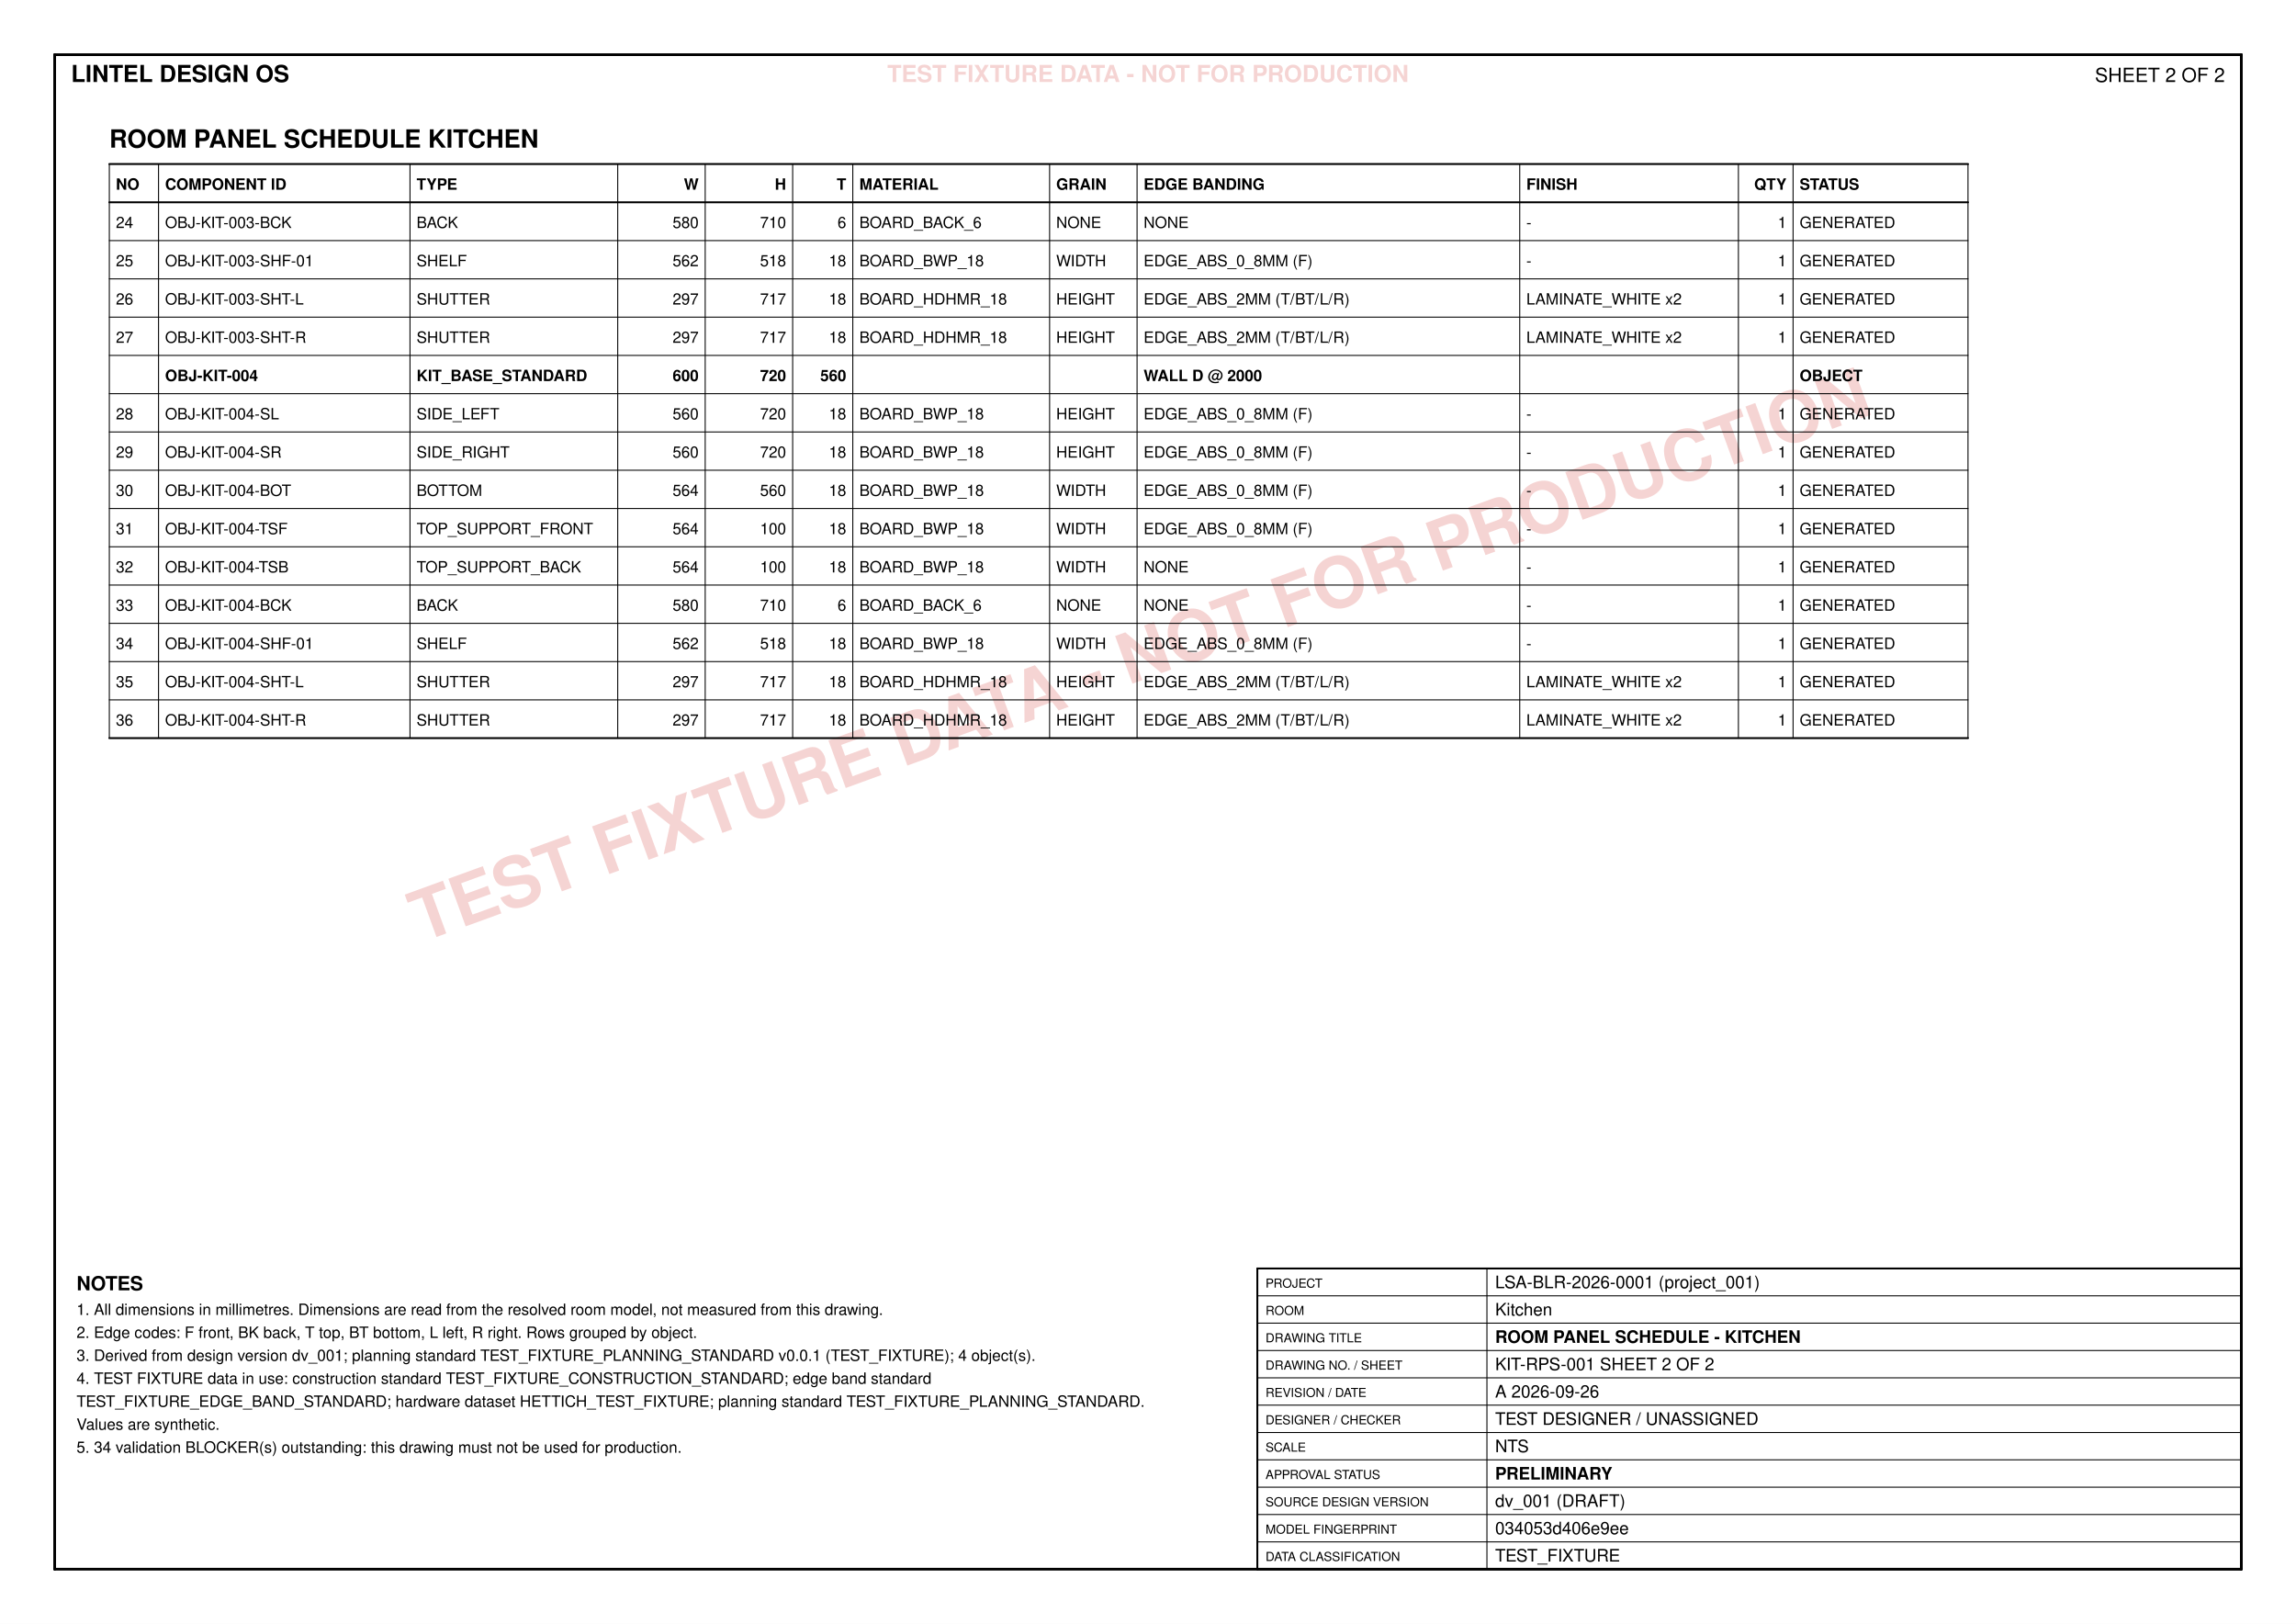
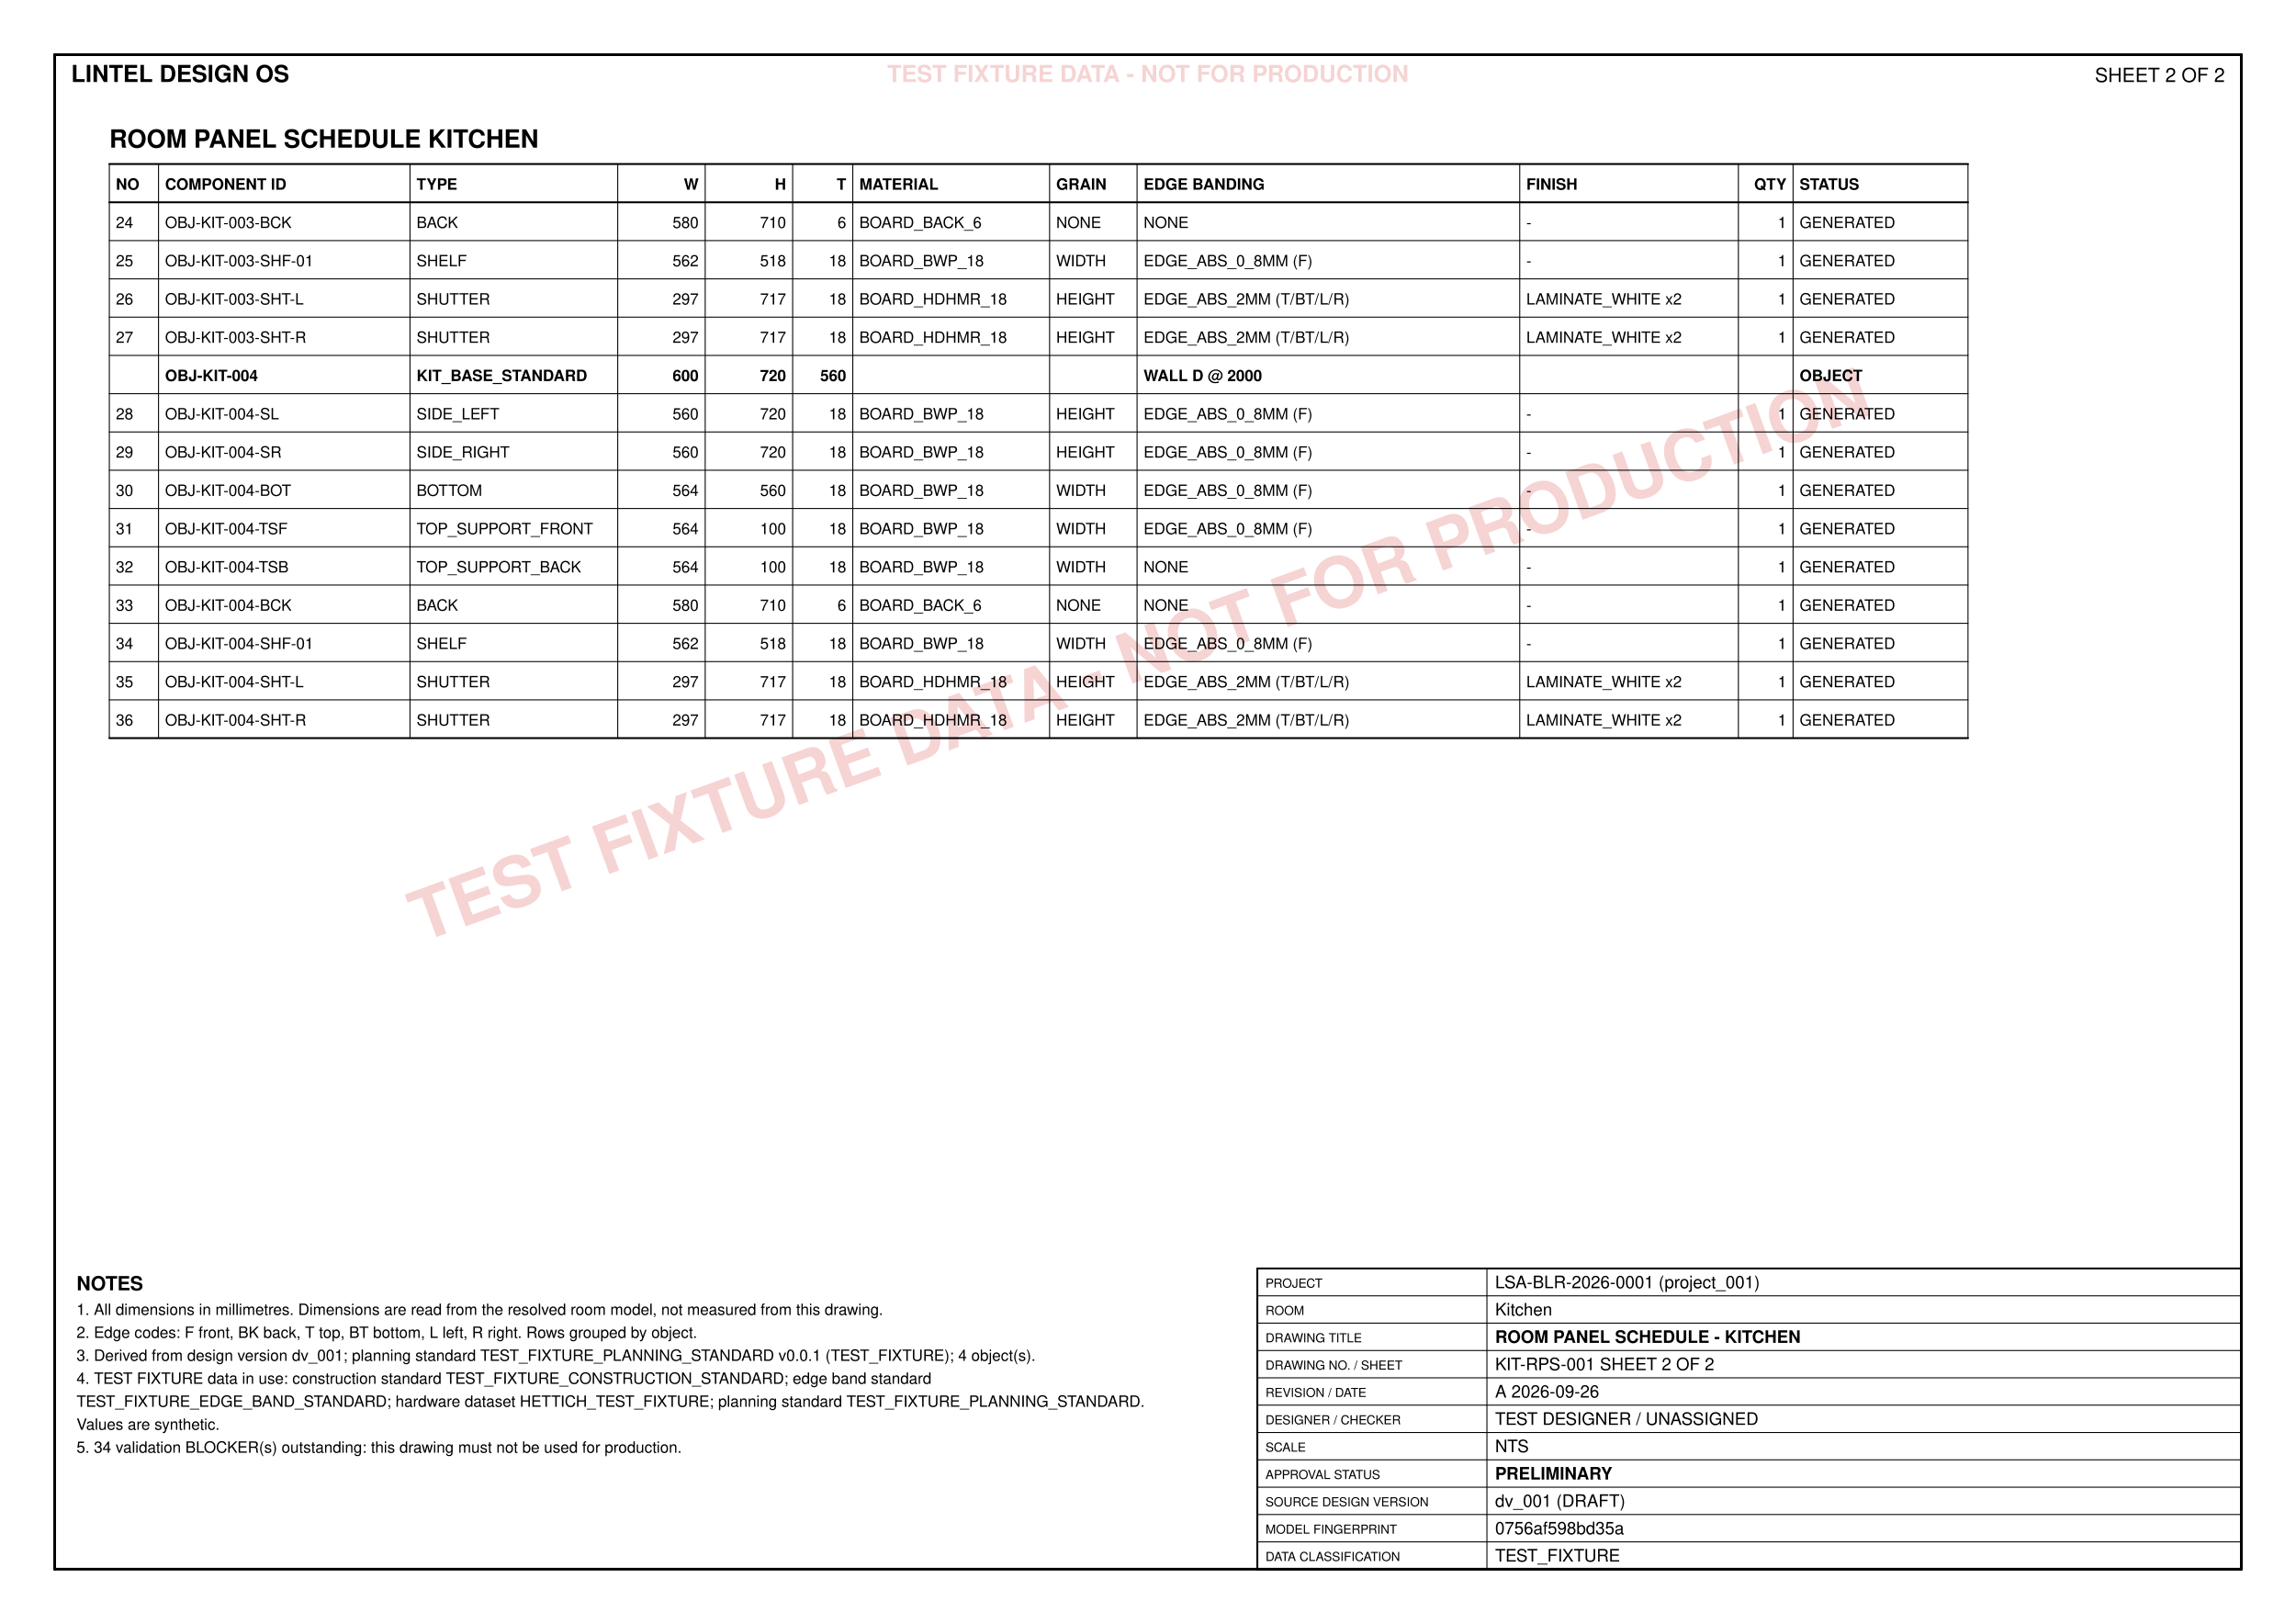
- <svg xmlns="http://www.w3.org/2000/svg" width="420mm" height="297mm" viewBox="0 0 420 297" data-drawing-id="DRW:dv_001:room_001:ROOM_PANEL_SCHEDULE:KIT-RPS-001:RA" data-drawing-type="ROOM_PANEL_SCHEDULE" data-status="PRELIMINARY" data-design-version="dv_001" data-model-fingerprint="034053d406e9ee" data-classification="TEST_FIXTURE" data-content-hash="0c5b1b25556436" data-sheet="2/2" data-room-id="room_001" data-objects="obj_001,obj_002,obj_003,obj_004">
+ <svg xmlns="http://www.w3.org/2000/svg" width="420mm" height="297mm" viewBox="0 0 420 297" data-drawing-id="DRW:dv_001:room_001:ROOM_PANEL_SCHEDULE:KIT-RPS-001:RA" data-drawing-type="ROOM_PANEL_SCHEDULE" data-status="PRELIMINARY" data-design-version="dv_001" data-model-fingerprint="0756af598bd35a" data-classification="TEST_FIXTURE" data-content-hash="15fdbb87a566f3" data-sheet="2/2" data-room-id="room_001" data-objects="obj_001,obj_002,obj_003,obj_004">
  <rect x="0" y="0" width="420" height="297" fill="#ffffff" />
  <g id="WATERMARK" fill="#d9534f" stroke="#d9534f" opacity="0.25" font-family="Helvetica, Arial, sans-serif" stroke-linecap="round">
    <text stroke="none" x="210" y="124" font-size="12.714" text-anchor="middle" font-weight="bold" transform="rotate(-20 210 124)">TEST FIXTURE DATA - NOT FOR PRODUCTION</text>
    <text stroke="none" x="210" y="15" font-size="4.286" text-anchor="middle" font-weight="bold">TEST FIXTURE DATA - NOT FOR PRODUCTION</text>
  </g>
  <g id="BORDER" fill="#000000" stroke="#000000" font-family="Helvetica, Arial, sans-serif" stroke-linecap="round">
    <line fill="none" x1="10" y1="10" x2="410" y2="10" stroke-width="0.5" />
    <line fill="none" x1="410" y1="10" x2="410" y2="287" stroke-width="0.5" />
    <line fill="none" x1="410" y1="287" x2="10" y2="287" stroke-width="0.5" />
    <line fill="none" x1="10" y1="287" x2="10" y2="10" stroke-width="0.5" />
    <text stroke="none" x="13" y="15" font-size="4.286" text-anchor="start" font-weight="bold">LINTEL DESIGN OS</text>
    <text stroke="none" x="407" y="15" font-size="3.571" text-anchor="end">SHEET 2 OF 2</text>
  </g>
  <g id="ANNOTATION" fill="#000000" stroke="#000000" font-family="Helvetica, Arial, sans-serif" stroke-linecap="round">
    <text stroke="none" x="14" y="236" font-size="3.571" text-anchor="start" font-weight="bold">NOTES</text>
    <text stroke="none" x="14" y="240.5" font-size="2.857" text-anchor="start">1. All dimensions in millimetres. Dimensions are read from the resolved room model, not measured from this drawing.</text>
    <text stroke="none" x="14" y="244.7" font-size="2.857" text-anchor="start">2. Edge codes: F front, BK back, T top, BT bottom, L left, R right. Rows grouped by object.</text>
    <text stroke="none" x="14" y="248.9" font-size="2.857" text-anchor="start">3. Derived from design version dv_001; planning standard TEST_FIXTURE_PLANNING_STANDARD v0.0.1 (TEST_FIXTURE); 4 object(s).</text>
    <text stroke="none" x="14" y="253.1" font-size="2.857" text-anchor="start">4. TEST FIXTURE data in use: construction standard TEST_FIXTURE_CONSTRUCTION_STANDARD; edge band standard</text>
    <text stroke="none" x="14" y="257.3" font-size="2.857" text-anchor="start">   TEST_FIXTURE_EDGE_BAND_STANDARD; hardware dataset HETTICH_TEST_FIXTURE; planning standard TEST_FIXTURE_PLANNING_STANDARD.</text>
    <text stroke="none" x="14" y="261.5" font-size="2.857" text-anchor="start">   Values are synthetic.</text>
    <text stroke="none" x="14" y="265.7" font-size="2.857" text-anchor="start">5. 34 validation BLOCKER(s) outstanding: this drawing must not be used for production.</text>
  </g>
  <g id="TABLE" fill="#000000" stroke="#000000" font-family="Helvetica, Arial, sans-serif" stroke-linecap="round">
    <text stroke="none" x="20" y="27" font-size="4.571" text-anchor="start" font-weight="bold">ROOM PANEL SCHEDULE  KITCHEN</text>
    <line fill="none" x1="20" y1="30" x2="360" y2="30" stroke-width="0.35" />
    <line fill="none" x1="20" y1="37" x2="360" y2="37" stroke-width="0.35" />
    <line fill="none" x1="20" y1="44" x2="360" y2="44" stroke-width="0.18" />
    <line fill="none" x1="20" y1="51" x2="360" y2="51" stroke-width="0.18" />
    <line fill="none" x1="20" y1="58" x2="360" y2="58" stroke-width="0.18" />
    <line fill="none" x1="20" y1="65" x2="360" y2="65" stroke-width="0.18" />
    <line fill="none" x1="20" y1="72" x2="360" y2="72" stroke-width="0.18" />
    <line fill="none" x1="20" y1="79" x2="360" y2="79" stroke-width="0.18" />
    <line fill="none" x1="20" y1="86" x2="360" y2="86" stroke-width="0.18" />
    <line fill="none" x1="20" y1="93" x2="360" y2="93" stroke-width="0.18" />
    <line fill="none" x1="20" y1="100" x2="360" y2="100" stroke-width="0.18" />
    <line fill="none" x1="20" y1="107" x2="360" y2="107" stroke-width="0.18" />
    <line fill="none" x1="20" y1="114" x2="360" y2="114" stroke-width="0.18" />
    <line fill="none" x1="20" y1="121" x2="360" y2="121" stroke-width="0.18" />
    <line fill="none" x1="20" y1="128" x2="360" y2="128" stroke-width="0.18" />
    <line fill="none" x1="20" y1="135" x2="360" y2="135" stroke-width="0.35" />
    <line fill="none" x1="20" y1="30" x2="20" y2="135" stroke-width="0.18" />
    <line fill="none" x1="29" y1="30" x2="29" y2="135" stroke-width="0.18" />
    <line fill="none" x1="75" y1="30" x2="75" y2="135" stroke-width="0.18" />
    <line fill="none" x1="113" y1="30" x2="113" y2="135" stroke-width="0.18" />
    <line fill="none" x1="129" y1="30" x2="129" y2="135" stroke-width="0.18" />
    <line fill="none" x1="145" y1="30" x2="145" y2="135" stroke-width="0.18" />
    <line fill="none" x1="156" y1="30" x2="156" y2="135" stroke-width="0.18" />
    <line fill="none" x1="192" y1="30" x2="192" y2="135" stroke-width="0.18" />
    <line fill="none" x1="208" y1="30" x2="208" y2="135" stroke-width="0.18" />
    <line fill="none" x1="278" y1="30" x2="278" y2="135" stroke-width="0.18" />
    <line fill="none" x1="318" y1="30" x2="318" y2="135" stroke-width="0.18" />
    <line fill="none" x1="328" y1="30" x2="328" y2="135" stroke-width="0.18" />
    <line fill="none" x1="360" y1="30" x2="360" y2="135" stroke-width="0.18" />
    <text stroke="none" x="21.2" y="34.7" font-size="2.857" text-anchor="start" font-weight="bold">NO</text>
    <text stroke="none" x="30.2" y="34.7" font-size="2.857" text-anchor="start" font-weight="bold">COMPONENT ID</text>
    <text stroke="none" x="76.2" y="34.7" font-size="2.857" text-anchor="start" font-weight="bold">TYPE</text>
    <text stroke="none" x="127.8" y="34.7" font-size="2.857" text-anchor="end" font-weight="bold">W</text>
    <text stroke="none" x="143.8" y="34.7" font-size="2.857" text-anchor="end" font-weight="bold">H</text>
    <text stroke="none" x="154.8" y="34.7" font-size="2.857" text-anchor="end" font-weight="bold">T</text>
    <text stroke="none" x="157.2" y="34.7" font-size="2.857" text-anchor="start" font-weight="bold">MATERIAL</text>
    <text stroke="none" x="193.2" y="34.7" font-size="2.857" text-anchor="start" font-weight="bold">GRAIN</text>
    <text stroke="none" x="209.2" y="34.7" font-size="2.857" text-anchor="start" font-weight="bold">EDGE BANDING</text>
    <text stroke="none" x="279.2" y="34.7" font-size="2.857" text-anchor="start" font-weight="bold">FINISH</text>
    <text stroke="none" x="326.8" y="34.7" font-size="2.857" text-anchor="end" font-weight="bold">QTY</text>
    <text stroke="none" x="329.2" y="34.7" font-size="2.857" text-anchor="start" font-weight="bold">STATUS</text>
    <text stroke="none" x="21.2" y="41.7" font-size="2.857" text-anchor="start">24</text>
    <text stroke="none" x="30.2" y="41.7" font-size="2.857" text-anchor="start">OBJ-KIT-003-BCK</text>
    <text stroke="none" x="76.2" y="41.7" font-size="2.857" text-anchor="start">BACK</text>
    <text stroke="none" x="127.8" y="41.7" font-size="2.857" text-anchor="end">580</text>
    <text stroke="none" x="143.8" y="41.7" font-size="2.857" text-anchor="end">710</text>
    <text stroke="none" x="154.8" y="41.7" font-size="2.857" text-anchor="end">6</text>
    <text stroke="none" x="157.2" y="41.7" font-size="2.857" text-anchor="start">BOARD_BACK_6</text>
    <text stroke="none" x="193.2" y="41.7" font-size="2.857" text-anchor="start">NONE</text>
    <text stroke="none" x="209.2" y="41.7" font-size="2.857" text-anchor="start">NONE</text>
    <text stroke="none" x="279.2" y="41.7" font-size="2.857" text-anchor="start">-</text>
    <text stroke="none" x="326.8" y="41.7" font-size="2.857" text-anchor="end">1</text>
    <text stroke="none" x="329.2" y="41.7" font-size="2.857" text-anchor="start">GENERATED</text>
    <text stroke="none" x="21.2" y="48.7" font-size="2.857" text-anchor="start">25</text>
    <text stroke="none" x="30.2" y="48.7" font-size="2.857" text-anchor="start">OBJ-KIT-003-SHF-01</text>
    <text stroke="none" x="76.2" y="48.7" font-size="2.857" text-anchor="start">SHELF</text>
    <text stroke="none" x="127.8" y="48.7" font-size="2.857" text-anchor="end">562</text>
    <text stroke="none" x="143.8" y="48.7" font-size="2.857" text-anchor="end">518</text>
    <text stroke="none" x="154.8" y="48.7" font-size="2.857" text-anchor="end">18</text>
    <text stroke="none" x="157.2" y="48.7" font-size="2.857" text-anchor="start">BOARD_BWP_18</text>
    <text stroke="none" x="193.2" y="48.7" font-size="2.857" text-anchor="start">WIDTH</text>
    <text stroke="none" x="209.2" y="48.7" font-size="2.857" text-anchor="start">EDGE_ABS_0_8MM (F)</text>
    <text stroke="none" x="279.2" y="48.7" font-size="2.857" text-anchor="start">-</text>
    <text stroke="none" x="326.8" y="48.7" font-size="2.857" text-anchor="end">1</text>
    <text stroke="none" x="329.2" y="48.7" font-size="2.857" text-anchor="start">GENERATED</text>
    <text stroke="none" x="21.2" y="55.7" font-size="2.857" text-anchor="start">26</text>
    <text stroke="none" x="30.2" y="55.7" font-size="2.857" text-anchor="start">OBJ-KIT-003-SHT-L</text>
    <text stroke="none" x="76.2" y="55.7" font-size="2.857" text-anchor="start">SHUTTER</text>
    <text stroke="none" x="127.8" y="55.7" font-size="2.857" text-anchor="end">297</text>
    <text stroke="none" x="143.8" y="55.7" font-size="2.857" text-anchor="end">717</text>
    <text stroke="none" x="154.8" y="55.7" font-size="2.857" text-anchor="end">18</text>
    <text stroke="none" x="157.2" y="55.7" font-size="2.857" text-anchor="start">BOARD_HDHMR_18</text>
    <text stroke="none" x="193.2" y="55.7" font-size="2.857" text-anchor="start">HEIGHT</text>
    <text stroke="none" x="209.2" y="55.7" font-size="2.857" text-anchor="start">EDGE_ABS_2MM (T/BT/L/R)</text>
    <text stroke="none" x="279.2" y="55.7" font-size="2.857" text-anchor="start">LAMINATE_WHITE x2</text>
    <text stroke="none" x="326.8" y="55.7" font-size="2.857" text-anchor="end">1</text>
    <text stroke="none" x="329.2" y="55.7" font-size="2.857" text-anchor="start">GENERATED</text>
    <text stroke="none" x="21.2" y="62.7" font-size="2.857" text-anchor="start">27</text>
    <text stroke="none" x="30.2" y="62.7" font-size="2.857" text-anchor="start">OBJ-KIT-003-SHT-R</text>
    <text stroke="none" x="76.2" y="62.7" font-size="2.857" text-anchor="start">SHUTTER</text>
    <text stroke="none" x="127.8" y="62.7" font-size="2.857" text-anchor="end">297</text>
    <text stroke="none" x="143.8" y="62.7" font-size="2.857" text-anchor="end">717</text>
    <text stroke="none" x="154.8" y="62.7" font-size="2.857" text-anchor="end">18</text>
    <text stroke="none" x="157.2" y="62.7" font-size="2.857" text-anchor="start">BOARD_HDHMR_18</text>
    <text stroke="none" x="193.2" y="62.7" font-size="2.857" text-anchor="start">HEIGHT</text>
    <text stroke="none" x="209.2" y="62.7" font-size="2.857" text-anchor="start">EDGE_ABS_2MM (T/BT/L/R)</text>
    <text stroke="none" x="279.2" y="62.7" font-size="2.857" text-anchor="start">LAMINATE_WHITE x2</text>
    <text stroke="none" x="326.8" y="62.7" font-size="2.857" text-anchor="end">1</text>
    <text stroke="none" x="329.2" y="62.7" font-size="2.857" text-anchor="start">GENERATED</text>
    <text stroke="none" x="21.2" y="69.7" font-size="2.857" text-anchor="start" font-weight="bold" />
    <text stroke="none" x="30.2" y="69.7" font-size="2.857" text-anchor="start" font-weight="bold">OBJ-KIT-004</text>
    <text stroke="none" x="76.2" y="69.7" font-size="2.857" text-anchor="start" font-weight="bold">KIT_BASE_STANDARD</text>
    <text stroke="none" x="127.8" y="69.7" font-size="2.857" text-anchor="end" font-weight="bold">600</text>
    <text stroke="none" x="143.8" y="69.7" font-size="2.857" text-anchor="end" font-weight="bold">720</text>
    <text stroke="none" x="154.8" y="69.7" font-size="2.857" text-anchor="end" font-weight="bold">560</text>
    <text stroke="none" x="157.2" y="69.7" font-size="2.857" text-anchor="start" font-weight="bold" />
    <text stroke="none" x="193.2" y="69.7" font-size="2.857" text-anchor="start" font-weight="bold" />
    <text stroke="none" x="209.2" y="69.7" font-size="2.857" text-anchor="start" font-weight="bold">WALL D @ 2000</text>
    <text stroke="none" x="279.2" y="69.7" font-size="2.857" text-anchor="start" font-weight="bold" />
    <text stroke="none" x="326.8" y="69.7" font-size="2.857" text-anchor="end" font-weight="bold" />
    <text stroke="none" x="329.2" y="69.7" font-size="2.857" text-anchor="start" font-weight="bold">OBJECT</text>
    <text stroke="none" x="21.2" y="76.7" font-size="2.857" text-anchor="start">28</text>
    <text stroke="none" x="30.2" y="76.7" font-size="2.857" text-anchor="start">OBJ-KIT-004-SL</text>
    <text stroke="none" x="76.2" y="76.7" font-size="2.857" text-anchor="start">SIDE_LEFT</text>
    <text stroke="none" x="127.8" y="76.7" font-size="2.857" text-anchor="end">560</text>
    <text stroke="none" x="143.8" y="76.7" font-size="2.857" text-anchor="end">720</text>
    <text stroke="none" x="154.8" y="76.7" font-size="2.857" text-anchor="end">18</text>
    <text stroke="none" x="157.2" y="76.7" font-size="2.857" text-anchor="start">BOARD_BWP_18</text>
    <text stroke="none" x="193.2" y="76.7" font-size="2.857" text-anchor="start">HEIGHT</text>
    <text stroke="none" x="209.2" y="76.7" font-size="2.857" text-anchor="start">EDGE_ABS_0_8MM (F)</text>
    <text stroke="none" x="279.2" y="76.7" font-size="2.857" text-anchor="start">-</text>
    <text stroke="none" x="326.8" y="76.7" font-size="2.857" text-anchor="end">1</text>
    <text stroke="none" x="329.2" y="76.7" font-size="2.857" text-anchor="start">GENERATED</text>
    <text stroke="none" x="21.2" y="83.7" font-size="2.857" text-anchor="start">29</text>
    <text stroke="none" x="30.2" y="83.7" font-size="2.857" text-anchor="start">OBJ-KIT-004-SR</text>
    <text stroke="none" x="76.2" y="83.7" font-size="2.857" text-anchor="start">SIDE_RIGHT</text>
    <text stroke="none" x="127.8" y="83.7" font-size="2.857" text-anchor="end">560</text>
    <text stroke="none" x="143.8" y="83.7" font-size="2.857" text-anchor="end">720</text>
    <text stroke="none" x="154.8" y="83.7" font-size="2.857" text-anchor="end">18</text>
    <text stroke="none" x="157.2" y="83.7" font-size="2.857" text-anchor="start">BOARD_BWP_18</text>
    <text stroke="none" x="193.2" y="83.7" font-size="2.857" text-anchor="start">HEIGHT</text>
    <text stroke="none" x="209.2" y="83.7" font-size="2.857" text-anchor="start">EDGE_ABS_0_8MM (F)</text>
    <text stroke="none" x="279.2" y="83.7" font-size="2.857" text-anchor="start">-</text>
    <text stroke="none" x="326.8" y="83.7" font-size="2.857" text-anchor="end">1</text>
    <text stroke="none" x="329.2" y="83.7" font-size="2.857" text-anchor="start">GENERATED</text>
    <text stroke="none" x="21.2" y="90.7" font-size="2.857" text-anchor="start">30</text>
    <text stroke="none" x="30.2" y="90.7" font-size="2.857" text-anchor="start">OBJ-KIT-004-BOT</text>
    <text stroke="none" x="76.2" y="90.7" font-size="2.857" text-anchor="start">BOTTOM</text>
    <text stroke="none" x="127.8" y="90.7" font-size="2.857" text-anchor="end">564</text>
    <text stroke="none" x="143.8" y="90.7" font-size="2.857" text-anchor="end">560</text>
    <text stroke="none" x="154.8" y="90.7" font-size="2.857" text-anchor="end">18</text>
    <text stroke="none" x="157.2" y="90.7" font-size="2.857" text-anchor="start">BOARD_BWP_18</text>
    <text stroke="none" x="193.2" y="90.7" font-size="2.857" text-anchor="start">WIDTH</text>
    <text stroke="none" x="209.2" y="90.7" font-size="2.857" text-anchor="start">EDGE_ABS_0_8MM (F)</text>
    <text stroke="none" x="279.2" y="90.7" font-size="2.857" text-anchor="start">-</text>
    <text stroke="none" x="326.8" y="90.7" font-size="2.857" text-anchor="end">1</text>
    <text stroke="none" x="329.2" y="90.7" font-size="2.857" text-anchor="start">GENERATED</text>
    <text stroke="none" x="21.2" y="97.7" font-size="2.857" text-anchor="start">31</text>
    <text stroke="none" x="30.2" y="97.7" font-size="2.857" text-anchor="start">OBJ-KIT-004-TSF</text>
    <text stroke="none" x="76.2" y="97.7" font-size="2.857" text-anchor="start">TOP_SUPPORT_FRONT</text>
    <text stroke="none" x="127.8" y="97.7" font-size="2.857" text-anchor="end">564</text>
    <text stroke="none" x="143.8" y="97.7" font-size="2.857" text-anchor="end">100</text>
    <text stroke="none" x="154.8" y="97.7" font-size="2.857" text-anchor="end">18</text>
    <text stroke="none" x="157.2" y="97.7" font-size="2.857" text-anchor="start">BOARD_BWP_18</text>
    <text stroke="none" x="193.2" y="97.7" font-size="2.857" text-anchor="start">WIDTH</text>
    <text stroke="none" x="209.2" y="97.7" font-size="2.857" text-anchor="start">EDGE_ABS_0_8MM (F)</text>
    <text stroke="none" x="279.2" y="97.7" font-size="2.857" text-anchor="start">-</text>
    <text stroke="none" x="326.8" y="97.7" font-size="2.857" text-anchor="end">1</text>
    <text stroke="none" x="329.2" y="97.7" font-size="2.857" text-anchor="start">GENERATED</text>
    <text stroke="none" x="21.2" y="104.7" font-size="2.857" text-anchor="start">32</text>
    <text stroke="none" x="30.2" y="104.7" font-size="2.857" text-anchor="start">OBJ-KIT-004-TSB</text>
    <text stroke="none" x="76.2" y="104.7" font-size="2.857" text-anchor="start">TOP_SUPPORT_BACK</text>
    <text stroke="none" x="127.8" y="104.7" font-size="2.857" text-anchor="end">564</text>
    <text stroke="none" x="143.8" y="104.7" font-size="2.857" text-anchor="end">100</text>
    <text stroke="none" x="154.8" y="104.7" font-size="2.857" text-anchor="end">18</text>
    <text stroke="none" x="157.2" y="104.7" font-size="2.857" text-anchor="start">BOARD_BWP_18</text>
    <text stroke="none" x="193.2" y="104.7" font-size="2.857" text-anchor="start">WIDTH</text>
    <text stroke="none" x="209.2" y="104.7" font-size="2.857" text-anchor="start">NONE</text>
    <text stroke="none" x="279.2" y="104.7" font-size="2.857" text-anchor="start">-</text>
    <text stroke="none" x="326.8" y="104.7" font-size="2.857" text-anchor="end">1</text>
    <text stroke="none" x="329.2" y="104.7" font-size="2.857" text-anchor="start">GENERATED</text>
    <text stroke="none" x="21.2" y="111.7" font-size="2.857" text-anchor="start">33</text>
    <text stroke="none" x="30.2" y="111.7" font-size="2.857" text-anchor="start">OBJ-KIT-004-BCK</text>
    <text stroke="none" x="76.2" y="111.7" font-size="2.857" text-anchor="start">BACK</text>
    <text stroke="none" x="127.8" y="111.7" font-size="2.857" text-anchor="end">580</text>
    <text stroke="none" x="143.8" y="111.7" font-size="2.857" text-anchor="end">710</text>
    <text stroke="none" x="154.8" y="111.7" font-size="2.857" text-anchor="end">6</text>
    <text stroke="none" x="157.2" y="111.7" font-size="2.857" text-anchor="start">BOARD_BACK_6</text>
    <text stroke="none" x="193.2" y="111.7" font-size="2.857" text-anchor="start">NONE</text>
    <text stroke="none" x="209.2" y="111.7" font-size="2.857" text-anchor="start">NONE</text>
    <text stroke="none" x="279.2" y="111.7" font-size="2.857" text-anchor="start">-</text>
    <text stroke="none" x="326.8" y="111.7" font-size="2.857" text-anchor="end">1</text>
    <text stroke="none" x="329.2" y="111.7" font-size="2.857" text-anchor="start">GENERATED</text>
    <text stroke="none" x="21.2" y="118.7" font-size="2.857" text-anchor="start">34</text>
    <text stroke="none" x="30.2" y="118.7" font-size="2.857" text-anchor="start">OBJ-KIT-004-SHF-01</text>
    <text stroke="none" x="76.2" y="118.7" font-size="2.857" text-anchor="start">SHELF</text>
    <text stroke="none" x="127.8" y="118.7" font-size="2.857" text-anchor="end">562</text>
    <text stroke="none" x="143.8" y="118.7" font-size="2.857" text-anchor="end">518</text>
    <text stroke="none" x="154.8" y="118.7" font-size="2.857" text-anchor="end">18</text>
    <text stroke="none" x="157.2" y="118.7" font-size="2.857" text-anchor="start">BOARD_BWP_18</text>
    <text stroke="none" x="193.2" y="118.7" font-size="2.857" text-anchor="start">WIDTH</text>
    <text stroke="none" x="209.2" y="118.7" font-size="2.857" text-anchor="start">EDGE_ABS_0_8MM (F)</text>
    <text stroke="none" x="279.2" y="118.7" font-size="2.857" text-anchor="start">-</text>
    <text stroke="none" x="326.8" y="118.7" font-size="2.857" text-anchor="end">1</text>
    <text stroke="none" x="329.2" y="118.7" font-size="2.857" text-anchor="start">GENERATED</text>
    <text stroke="none" x="21.2" y="125.7" font-size="2.857" text-anchor="start">35</text>
    <text stroke="none" x="30.2" y="125.7" font-size="2.857" text-anchor="start">OBJ-KIT-004-SHT-L</text>
    <text stroke="none" x="76.2" y="125.7" font-size="2.857" text-anchor="start">SHUTTER</text>
    <text stroke="none" x="127.8" y="125.7" font-size="2.857" text-anchor="end">297</text>
    <text stroke="none" x="143.8" y="125.7" font-size="2.857" text-anchor="end">717</text>
    <text stroke="none" x="154.8" y="125.7" font-size="2.857" text-anchor="end">18</text>
    <text stroke="none" x="157.2" y="125.7" font-size="2.857" text-anchor="start">BOARD_HDHMR_18</text>
    <text stroke="none" x="193.2" y="125.7" font-size="2.857" text-anchor="start">HEIGHT</text>
    <text stroke="none" x="209.2" y="125.7" font-size="2.857" text-anchor="start">EDGE_ABS_2MM (T/BT/L/R)</text>
    <text stroke="none" x="279.2" y="125.7" font-size="2.857" text-anchor="start">LAMINATE_WHITE x2</text>
    <text stroke="none" x="326.8" y="125.7" font-size="2.857" text-anchor="end">1</text>
    <text stroke="none" x="329.2" y="125.7" font-size="2.857" text-anchor="start">GENERATED</text>
    <text stroke="none" x="21.2" y="132.7" font-size="2.857" text-anchor="start">36</text>
    <text stroke="none" x="30.2" y="132.7" font-size="2.857" text-anchor="start">OBJ-KIT-004-SHT-R</text>
    <text stroke="none" x="76.2" y="132.7" font-size="2.857" text-anchor="start">SHUTTER</text>
    <text stroke="none" x="127.8" y="132.7" font-size="2.857" text-anchor="end">297</text>
    <text stroke="none" x="143.8" y="132.7" font-size="2.857" text-anchor="end">717</text>
    <text stroke="none" x="154.8" y="132.7" font-size="2.857" text-anchor="end">18</text>
    <text stroke="none" x="157.2" y="132.7" font-size="2.857" text-anchor="start">BOARD_HDHMR_18</text>
    <text stroke="none" x="193.2" y="132.7" font-size="2.857" text-anchor="start">HEIGHT</text>
    <text stroke="none" x="209.2" y="132.7" font-size="2.857" text-anchor="start">EDGE_ABS_2MM (T/BT/L/R)</text>
    <text stroke="none" x="279.2" y="132.7" font-size="2.857" text-anchor="start">LAMINATE_WHITE x2</text>
    <text stroke="none" x="326.8" y="132.7" font-size="2.857" text-anchor="end">1</text>
    <text stroke="none" x="329.2" y="132.7" font-size="2.857" text-anchor="start">GENERATED</text>
  </g>
  <g id="TITLE_BLOCK" fill="#000000" stroke="#000000" font-family="Helvetica, Arial, sans-serif" stroke-linecap="round">
    <line fill="none" x1="230" y1="232" x2="410" y2="232" stroke-width="0.35" />
    <line fill="none" x1="410" y1="232" x2="410" y2="287" stroke-width="0.35" />
    <line fill="none" x1="410" y1="287" x2="230" y2="287" stroke-width="0.35" />
    <line fill="none" x1="230" y1="287" x2="230" y2="232" stroke-width="0.35" />
    <line fill="none" x1="272" y1="232" x2="272" y2="287" stroke-width="0.18" />
    <text stroke="none" x="231.5" y="235.5" font-size="2.286" text-anchor="start">PROJECT</text>
    <text stroke="none" x="273.5" y="235.6" font-size="3.143" text-anchor="start">LSA-BLR-2026-0001 (project_001)</text>
    <line fill="none" x1="230" y1="237" x2="410" y2="237" stroke-width="0.18" />
    <text stroke="none" x="231.5" y="240.5" font-size="2.286" text-anchor="start">ROOM</text>
    <text stroke="none" x="273.5" y="240.6" font-size="3.143" text-anchor="start">Kitchen</text>
    <line fill="none" x1="230" y1="242" x2="410" y2="242" stroke-width="0.18" />
    <text stroke="none" x="231.5" y="245.5" font-size="2.286" text-anchor="start">DRAWING TITLE</text>
    <text stroke="none" x="273.5" y="245.6" font-size="3.143" text-anchor="start" font-weight="bold">ROOM PANEL SCHEDULE - KITCHEN</text>
    <line fill="none" x1="230" y1="247" x2="410" y2="247" stroke-width="0.18" />
    <text stroke="none" x="231.5" y="250.5" font-size="2.286" text-anchor="start">DRAWING NO. / SHEET</text>
    <text stroke="none" x="273.5" y="250.6" font-size="3.143" text-anchor="start">KIT-RPS-001   SHEET 2 OF 2</text>
    <line fill="none" x1="230" y1="252" x2="410" y2="252" stroke-width="0.18" />
    <text stroke="none" x="231.5" y="255.5" font-size="2.286" text-anchor="start">REVISION / DATE</text>
    <text stroke="none" x="273.5" y="255.6" font-size="3.143" text-anchor="start">A   2026-09-26</text>
    <line fill="none" x1="230" y1="257" x2="410" y2="257" stroke-width="0.18" />
    <text stroke="none" x="231.5" y="260.5" font-size="2.286" text-anchor="start">DESIGNER / CHECKER</text>
    <text stroke="none" x="273.5" y="260.6" font-size="3.143" text-anchor="start">TEST DESIGNER / UNASSIGNED</text>
    <line fill="none" x1="230" y1="262" x2="410" y2="262" stroke-width="0.18" />
    <text stroke="none" x="231.5" y="265.5" font-size="2.286" text-anchor="start">SCALE</text>
    <text stroke="none" x="273.5" y="265.6" font-size="3.143" text-anchor="start">NTS</text>
    <line fill="none" x1="230" y1="267" x2="410" y2="267" stroke-width="0.18" />
    <text stroke="none" x="231.5" y="270.5" font-size="2.286" text-anchor="start">APPROVAL STATUS</text>
    <text stroke="none" x="273.5" y="270.6" font-size="3.143" text-anchor="start" font-weight="bold">PRELIMINARY</text>
    <line fill="none" x1="230" y1="272" x2="410" y2="272" stroke-width="0.18" />
    <text stroke="none" x="231.5" y="275.5" font-size="2.286" text-anchor="start">SOURCE DESIGN VERSION</text>
    <text stroke="none" x="273.5" y="275.6" font-size="3.143" text-anchor="start">dv_001 (DRAFT)</text>
    <line fill="none" x1="230" y1="277" x2="410" y2="277" stroke-width="0.18" />
    <text stroke="none" x="231.5" y="280.5" font-size="2.286" text-anchor="start">MODEL FINGERPRINT</text>
-     <text stroke="none" x="273.5" y="280.6" font-size="3.143" text-anchor="start">034053d406e9ee</text>
+     <text stroke="none" x="273.5" y="280.6" font-size="3.143" text-anchor="start">0756af598bd35a</text>
    <line fill="none" x1="230" y1="282" x2="410" y2="282" stroke-width="0.18" />
    <text stroke="none" x="231.5" y="285.5" font-size="2.286" text-anchor="start">DATA CLASSIFICATION</text>
    <text stroke="none" x="273.5" y="285.6" font-size="3.143" text-anchor="start">TEST_FIXTURE</text>
  </g>
</svg>
